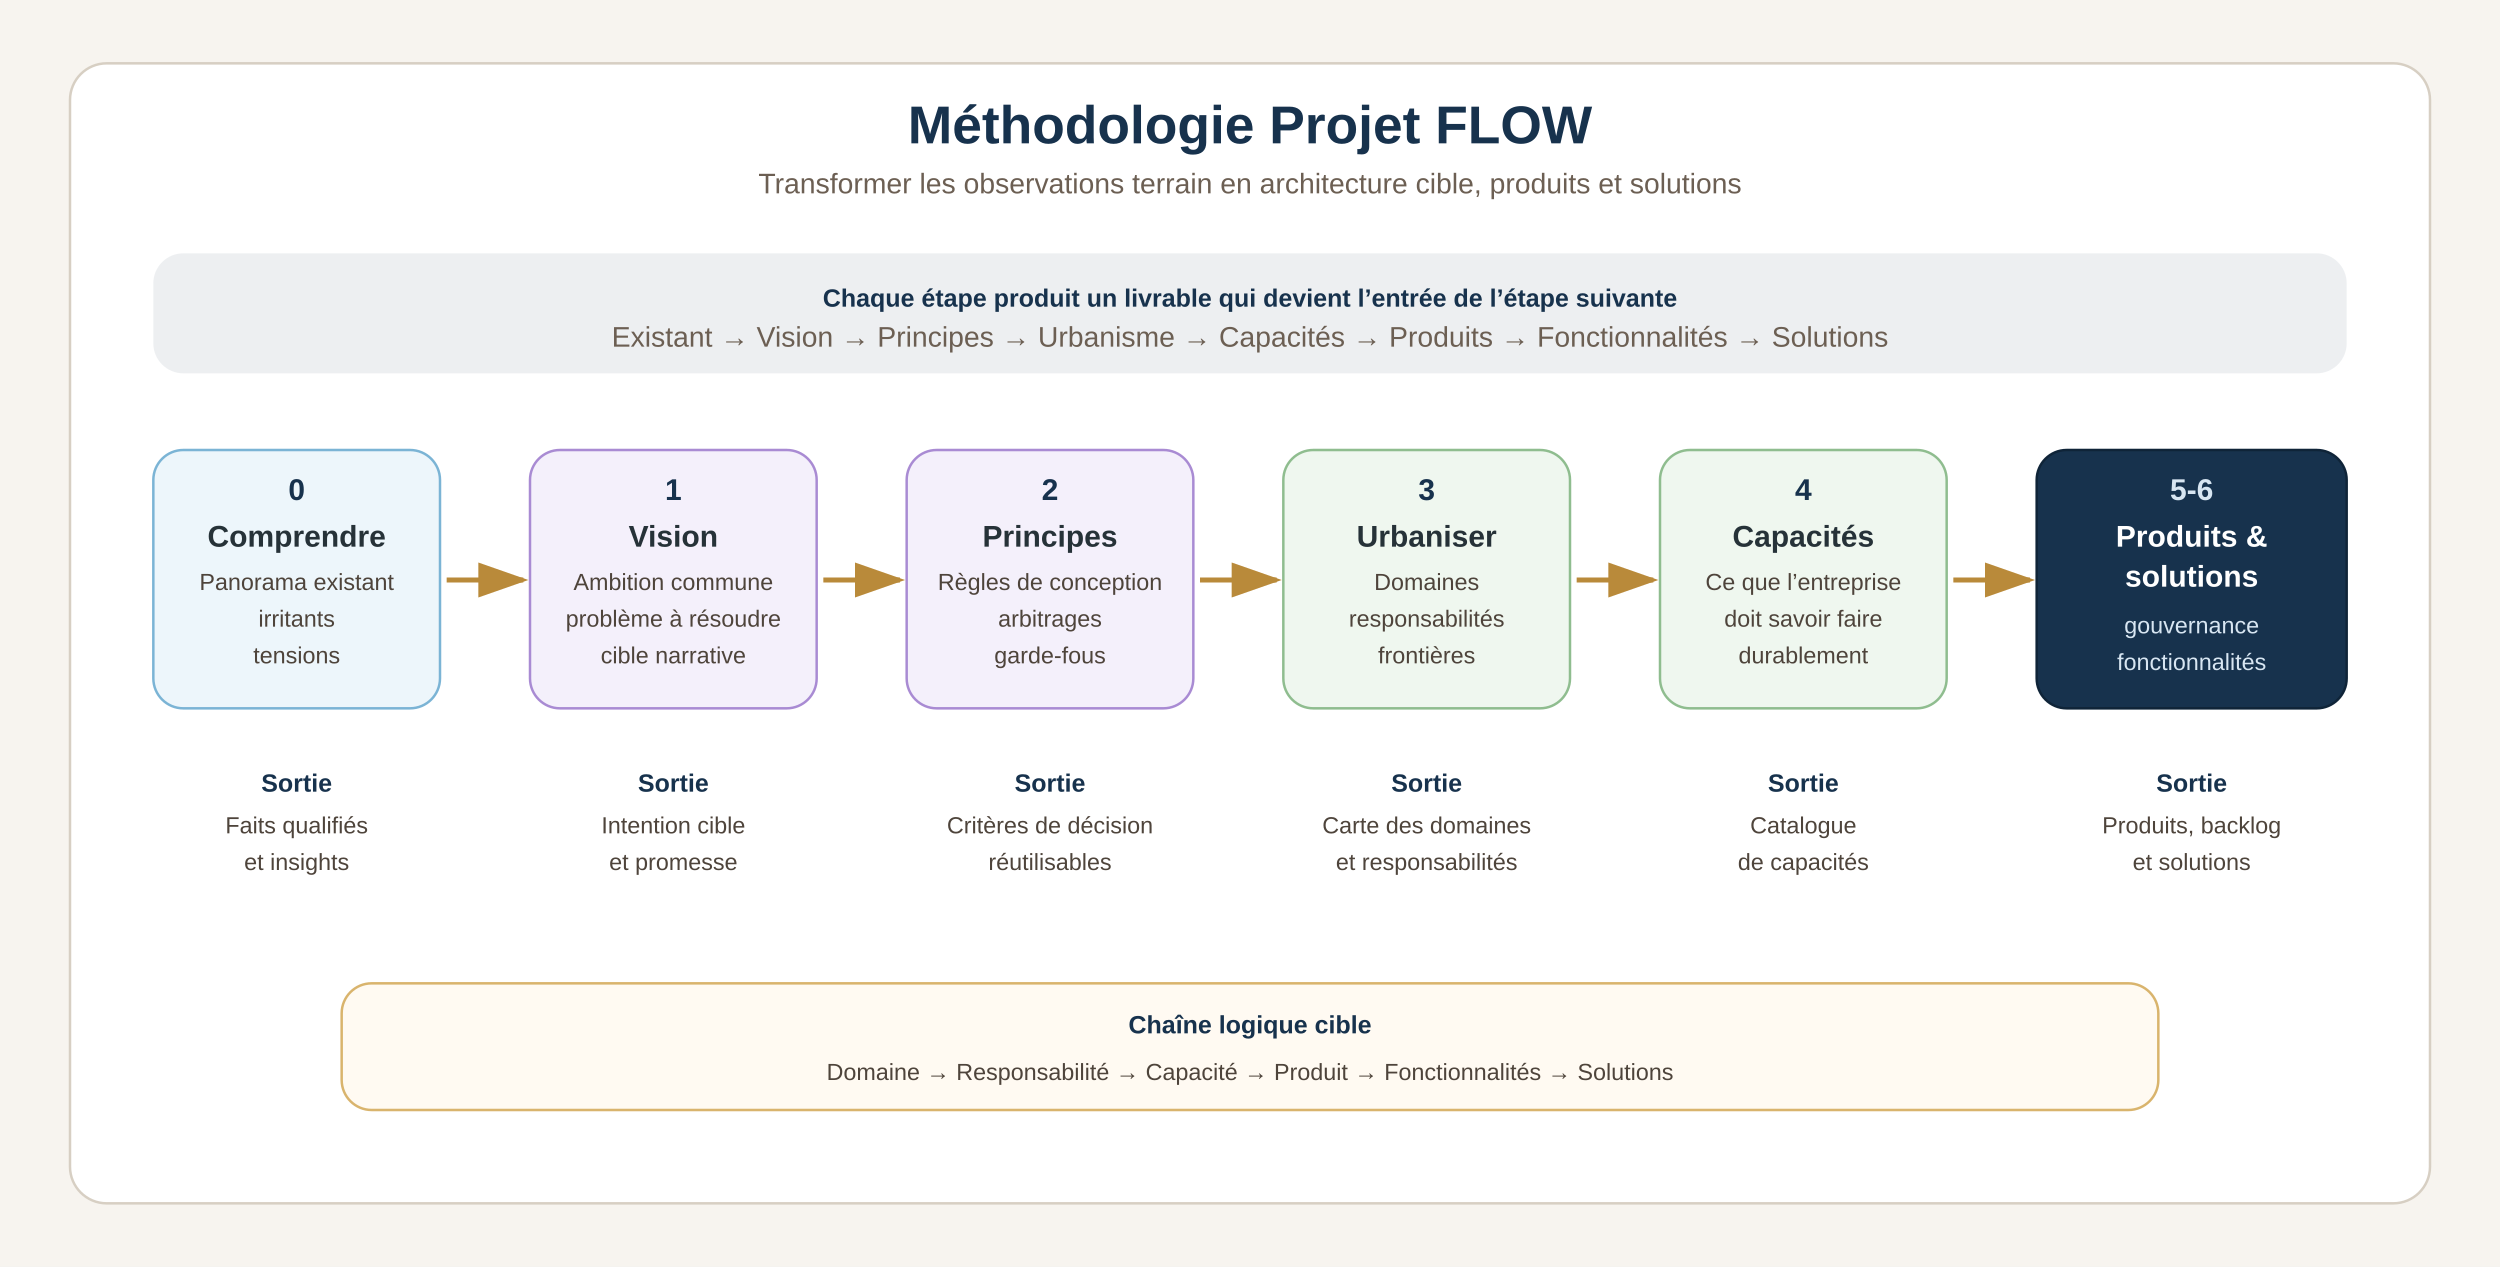
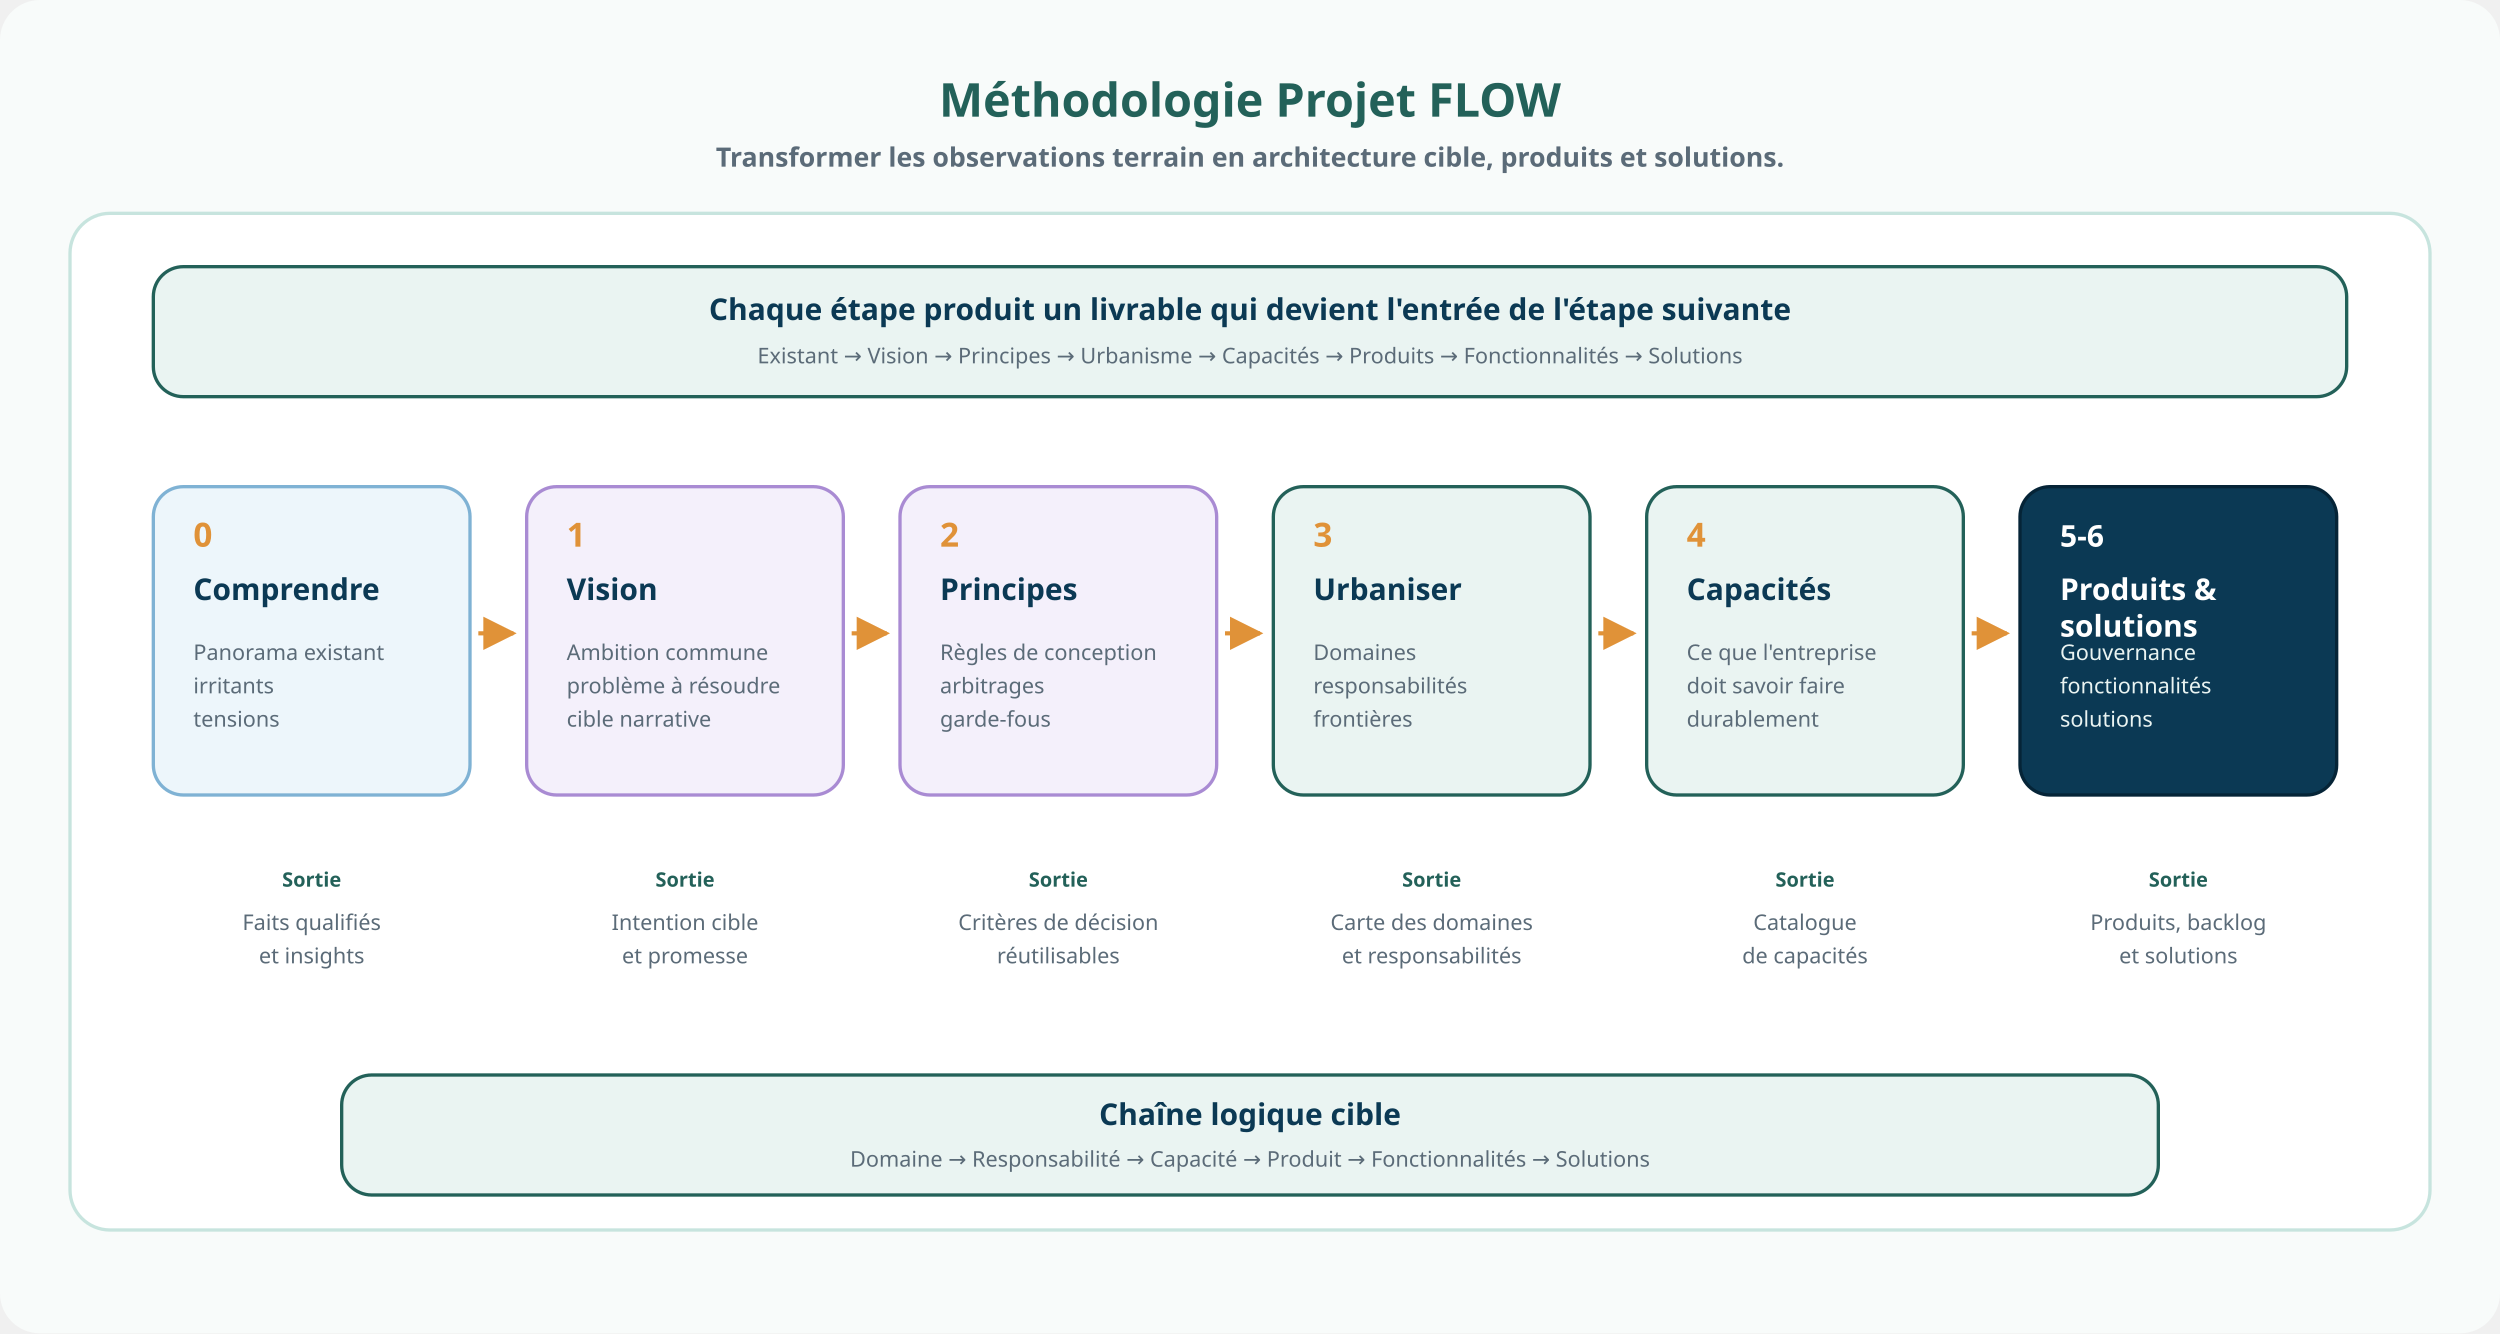
- <svg xmlns="http://www.w3.org/2000/svg" width="1500" height="760" viewBox="0 0 1500 760" role="img" aria-labelledby="title desc">
+ <svg xmlns="http://www.w3.org/2000/svg" width="1500" height="800" viewBox="0 0 1500 800" preserveAspectRatio="xMidYMid meet" role="img" aria-labelledby="title desc">
  <defs>
    <style>
-       .bg { fill: #f7f4ef; }
-       .panel { fill: #ffffff; stroke: #d7cfc3; stroke-width: 1.5; rx: 22; }
-       .title { fill: #17324d; font: 700 32px Arial, sans-serif; }
-       .subtitle { fill: #6c5f53; font: 400 17px Arial, sans-serif; }
-       .card { fill: #fffaf2; stroke: #d9b46d; stroke-width: 1.5; rx: 18; }
-       .card-blue { fill: #edf6fb; stroke: #7bb4d5; }
-       .card-purple { fill: #f4f0fb; stroke: #a98bd3; }
-       .card-green { fill: #eff7ef; stroke: #8fbd8f; }
-       .card-dark { fill: #17324d; stroke: #0f2438; }
-       .num { fill: #17324d; font: 700 18px Arial, sans-serif; }
-       .name { fill: #263238; font: 700 18px Arial, sans-serif; }
-       .text { fill: #4e443b; font: 400 14px Arial, sans-serif; }
-       .white { fill: #ffffff; }
-       .white-soft { fill: #d8e6f2; }
-       .arrow { stroke: #b98a3a; stroke-width: 3; fill: none; marker-end: url(#arrowhead); }
-       .band { fill: #17324d; opacity: 0.08; }
-       .label { fill: #17324d; font: 700 15px Arial, sans-serif; }
+       .bg{fill:#f8fbfa}.panel{fill:#fff;stroke:#c7e4de;stroke-width:2}.panelSoft{fill:#eaf4f2;stroke:#236159;stroke-width:2}.accent{fill:#fff8f0;stroke:#e09238;stroke-width:2}.amber{fill:#fff8f0;stroke:#e09238;stroke-width:2}.green{fill:#eaf4f2;stroke:#236159;stroke-width:2}.blue{fill:#edf6fb;stroke:#7fb2d4;stroke-width:2}.purple{fill:#f4f0fb;stroke:#a98bd3;stroke-width:2}.grey{fill:#f4f6f8;stroke:#cbd5e1;stroke-width:2}.red{fill:#fff0ef;stroke:#d98b7d;stroke-width:2}.core{fill:#236159;stroke:#0b3954;stroke-width:2}.dark{fill:#0b3954;stroke:#052437;stroke-width:2}.title{font:700 28px Aptos,Calibri,Segoe UI,sans-serif;fill:#236159}.subtitle{font:600 16px Aptos,Calibri,Segoe UI,sans-serif;fill:#5b6b78}.h{font:700 18px Aptos,Calibri,Segoe UI,sans-serif;fill:#0b3954}.hWhite{font:700 18px Aptos,Calibri,Segoe UI,sans-serif;fill:#fff}.txt{font:500 15px Aptos,Calibri,Segoe UI,sans-serif;fill:#1e293b}.small{font:500 13px Aptos,Calibri,Segoe UI,sans-serif;fill:#5b6b78}.smallWhite{font:500 13px Aptos,Calibri,Segoe UI,sans-serif;fill:#eaf4f2}.pill{fill:#eaf4f2;stroke:#c7e4de;stroke-width:1.5}.pillAccent{fill:#fff8f0;stroke:#e09238;stroke-width:1.5}.pillText{font:700 12px Aptos,Calibri,Segoe UI,sans-serif;fill:#0b3954}.pillAccentText{font:700 12px Aptos,Calibri,Segoe UI,sans-serif;fill:#8a4f0f}.arrow{stroke:#236159;stroke-width:2.5;fill:none;marker-end:url(#arrow)}.arrowAccent{stroke:#e09238;stroke-width:2.5;fill:none;marker-end:url(#arrowAccent)}.arrowSoft{stroke:#8aa7a1;stroke-width:2;fill:none;stroke-dasharray:6 6;marker-end:url(#arrow)}.dash{stroke-dasharray:6 6}.label{font:700 12px Aptos,Calibri,Segoe UI,sans-serif;fill:#236159}.labelAccent{font:700 12px Aptos,Calibri,Segoe UI,sans-serif;fill:#8a4f0f}.num{font:800 20px Aptos,Calibri,Segoe UI,sans-serif;fill:#e09238}
    </style>
-     <marker id="arrowhead" markerWidth="10" markerHeight="7" refX="9" refY="3.5" orient="auto">
-       <polygon points="0 0, 10 3.5, 0 7" fill="#b98a3a" />
+     <marker id="arrow" viewBox="0 0 10 10" refX="9" refY="5" markerWidth="8" markerHeight="8" orient="auto-start-reverse">
+       <path d="M0,0 L10,5 L0,10 z" fill="#236159" />
+     </marker>
+     <marker id="arrowAccent" viewBox="0 0 10 10" refX="9" refY="5" markerWidth="8" markerHeight="8" orient="auto-start-reverse">
+       <path d="M0,0 L10,5 L0,10 z" fill="#e09238" />
    </marker>
  </defs>
-   <rect class="bg" width="1500" height="760" />
-   <rect class="panel" x="42" y="38" width="1416" height="684" />
-   <text x="750" y="86" text-anchor="middle" class="title">Méthodologie Projet FLOW</text>
-   <text x="750" y="116" text-anchor="middle" class="subtitle">Transformer les observations terrain en architecture cible, produits et solutions</text>
-   <rect class="band" x="92" y="152" width="1316" height="72" rx="18" />
-   <text x="750" y="184" text-anchor="middle" class="label">Chaque étape produit un livrable qui devient l’entrée de l’étape suivante</text>
-   <text x="750" y="208" text-anchor="middle" class="subtitle">Existant → Vision → Principes → Urbanisme → Capacités → Produits → Fonctionnalités → Solutions</text>
-   <rect class="card card-blue" x="92" y="270" width="172" height="155" />
-   <text x="178" y="300" text-anchor="middle" class="num">0</text>
-   <text x="178" y="328" text-anchor="middle" class="name">Comprendre</text>
-   <text x="178" y="354" text-anchor="middle" class="text">Panorama existant</text>
-   <text x="178" y="376" text-anchor="middle" class="text">irritants</text>
-   <text x="178" y="398" text-anchor="middle" class="text">tensions</text>
-   <path class="arrow" d="M268 348 L314 348" />
-   <rect class="card card-purple" x="318" y="270" width="172" height="155" />
-   <text x="404" y="300" text-anchor="middle" class="num">1</text>
-   <text x="404" y="328" text-anchor="middle" class="name">Vision</text>
-   <text x="404" y="354" text-anchor="middle" class="text">Ambition commune</text>
-   <text x="404" y="376" text-anchor="middle" class="text">problème à résoudre</text>
-   <text x="404" y="398" text-anchor="middle" class="text">cible narrative</text>
-   <path class="arrow" d="M494 348 L540 348" />
-   <rect class="card card-purple" x="544" y="270" width="172" height="155" />
-   <text x="630" y="300" text-anchor="middle" class="num">2</text>
-   <text x="630" y="328" text-anchor="middle" class="name">Principes</text>
-   <text x="630" y="354" text-anchor="middle" class="text">Règles de conception</text>
-   <text x="630" y="376" text-anchor="middle" class="text">arbitrages</text>
-   <text x="630" y="398" text-anchor="middle" class="text">garde-fous</text>
-   <path class="arrow" d="M720 348 L766 348" />
-   <rect class="card card-green" x="770" y="270" width="172" height="155" />
-   <text x="856" y="300" text-anchor="middle" class="num">3</text>
-   <text x="856" y="328" text-anchor="middle" class="name">Urbaniser</text>
-   <text x="856" y="354" text-anchor="middle" class="text">Domaines</text>
-   <text x="856" y="376" text-anchor="middle" class="text">responsabilités</text>
-   <text x="856" y="398" text-anchor="middle" class="text">frontières</text>
-   <path class="arrow" d="M946 348 L992 348" />
-   <rect class="card card-green" x="996" y="270" width="172" height="155" />
-   <text x="1082" y="300" text-anchor="middle" class="num">4</text>
-   <text x="1082" y="328" text-anchor="middle" class="name">Capacités</text>
-   <text x="1082" y="354" text-anchor="middle" class="text">Ce que l’entreprise</text>
-   <text x="1082" y="376" text-anchor="middle" class="text">doit savoir faire</text>
-   <text x="1082" y="398" text-anchor="middle" class="text">durablement</text>
-   <path class="arrow" d="M1172 348 L1218 348" />
-   <rect class="card card-dark" x="1222" y="270" width="186" height="155" />
-   <text x="1315" y="300" text-anchor="middle" class="num white-soft">5-6</text>
-   <text x="1315" y="328" text-anchor="middle" class="name white">Produits &amp;</text>
-   <text x="1315" y="352" text-anchor="middle" class="name white">solutions</text>
-   <text x="1315" y="380" text-anchor="middle" class="text white-soft">gouvernance</text>
-   <text x="1315" y="402" text-anchor="middle" class="text white-soft">fonctionnalités</text>
-   <text x="178" y="475" text-anchor="middle" class="label">Sortie</text>
-   <text x="178" y="500" text-anchor="middle" class="text">Faits qualifiés</text>
-   <text x="178" y="522" text-anchor="middle" class="text">et insights</text>
-   <text x="404" y="475" text-anchor="middle" class="label">Sortie</text>
-   <text x="404" y="500" text-anchor="middle" class="text">Intention cible</text>
-   <text x="404" y="522" text-anchor="middle" class="text">et promesse</text>
-   <text x="630" y="475" text-anchor="middle" class="label">Sortie</text>
-   <text x="630" y="500" text-anchor="middle" class="text">Critères de décision</text>
-   <text x="630" y="522" text-anchor="middle" class="text">réutilisables</text>
-   <text x="856" y="475" text-anchor="middle" class="label">Sortie</text>
-   <text x="856" y="500" text-anchor="middle" class="text">Carte des domaines</text>
-   <text x="856" y="522" text-anchor="middle" class="text">et responsabilités</text>
-   <text x="1082" y="475" text-anchor="middle" class="label">Sortie</text>
-   <text x="1082" y="500" text-anchor="middle" class="text">Catalogue</text>
-   <text x="1082" y="522" text-anchor="middle" class="text">de capacités</text>
-   <text x="1315" y="475" text-anchor="middle" class="label">Sortie</text>
-   <text x="1315" y="500" text-anchor="middle" class="text">Produits, backlog</text>
-   <text x="1315" y="522" text-anchor="middle" class="text">et solutions</text>
-   <rect class="card" x="205" y="590" width="1090" height="76" />
-   <text x="750" y="620" text-anchor="middle" class="label">Chaîne logique cible</text>
-   <text x="750" y="648" text-anchor="middle" class="text">Domaine → Responsabilité → Capacité → Produit → Fonctionnalités → Solutions</text>
+   <rect class="bg" x="0" y="0" width="1500" height="800" rx="24" />
+   <text class="title" x="750" y="70" text-anchor="middle">Méthodologie Projet FLOW</text>
+   <text class="subtitle" x="750" y="100" text-anchor="middle">Transformer les observations terrain en architecture cible, produits et solutions.</text>
+   <rect class="panel" x="42" y="128" width="1416" height="610" rx="24" />
+   <rect class="panelSoft" x="92" y="160" width="1316" height="78" rx="18" />
+   <text class="h" x="750" y="192" text-anchor="middle">Chaque étape produit un livrable qui devient l'entrée de l'étape suivante</text>
+   <text class="small" x="750" y="218" text-anchor="middle">Existant → Vision → Principes → Urbanisme → Capacités → Produits → Fonctionnalités → Solutions</text>
+   <rect class="blue" x="92" y="292" width="190" height="185" rx="18" />
+   <text class="num" x="116" y="328">0</text>
+   <text class="h" x="116" y="360">Comprendre</text>
+   <text class="small" x="116" y="396">Panorama existant</text>
+   <text class="small" x="116" y="416">irritants</text>
+   <text class="small" x="116" y="436">tensions</text>
+   <path class="arrowAccent" d="M287 380 L308 380" />
+   <text class="label" x="187" y="532" text-anchor="middle">Sortie</text>
+   <text class="small" x="187" y="558" text-anchor="middle">Faits qualifiés</text>
+   <text class="small" x="187" y="578" text-anchor="middle">et insights</text>
+   <rect class="purple" x="316" y="292" width="190" height="185" rx="18" />
+   <text class="num" x="340" y="328">1</text>
+   <text class="h" x="340" y="360">Vision</text>
+   <text class="small" x="340" y="396">Ambition commune</text>
+   <text class="small" x="340" y="416">problème à résoudre</text>
+   <text class="small" x="340" y="436">cible narrative</text>
+   <path class="arrowAccent" d="M511 380 L532 380" />
+   <text class="label" x="411" y="532" text-anchor="middle">Sortie</text>
+   <text class="small" x="411" y="558" text-anchor="middle">Intention cible</text>
+   <text class="small" x="411" y="578" text-anchor="middle">et promesse</text>
+   <rect class="purple" x="540" y="292" width="190" height="185" rx="18" />
+   <text class="num" x="564" y="328">2</text>
+   <text class="h" x="564" y="360">Principes</text>
+   <text class="small" x="564" y="396">Règles de conception</text>
+   <text class="small" x="564" y="416">arbitrages</text>
+   <text class="small" x="564" y="436">garde-fous</text>
+   <path class="arrowAccent" d="M735 380 L756 380" />
+   <text class="label" x="635" y="532" text-anchor="middle">Sortie</text>
+   <text class="small" x="635" y="558" text-anchor="middle">Critères de décision</text>
+   <text class="small" x="635" y="578" text-anchor="middle">réutilisables</text>
+   <rect class="green" x="764" y="292" width="190" height="185" rx="18" />
+   <text class="num" x="788" y="328">3</text>
+   <text class="h" x="788" y="360">Urbaniser</text>
+   <text class="small" x="788" y="396">Domaines</text>
+   <text class="small" x="788" y="416">responsabilités</text>
+   <text class="small" x="788" y="436">frontières</text>
+   <path class="arrowAccent" d="M959 380 L980 380" />
+   <text class="label" x="859" y="532" text-anchor="middle">Sortie</text>
+   <text class="small" x="859" y="558" text-anchor="middle">Carte des domaines</text>
+   <text class="small" x="859" y="578" text-anchor="middle">et responsabilités</text>
+   <rect class="green" x="988" y="292" width="190" height="185" rx="18" />
+   <text class="num" x="1012" y="328">4</text>
+   <text class="h" x="1012" y="360">Capacités</text>
+   <text class="small" x="1012" y="396">Ce que l'entreprise</text>
+   <text class="small" x="1012" y="416">doit savoir faire</text>
+   <text class="small" x="1012" y="436">durablement</text>
+   <path class="arrowAccent" d="M1183 380 L1204 380" />
+   <text class="label" x="1083" y="532" text-anchor="middle">Sortie</text>
+   <text class="small" x="1083" y="558" text-anchor="middle">Catalogue</text>
+   <text class="small" x="1083" y="578" text-anchor="middle">de capacités</text>
+   <rect class="dark" x="1212" y="292" width="190" height="185" rx="18" />
+   <text class="hWhite" x="1236" y="328">5-6</text>
+   <text class="hWhite" x="1236" y="360">Produits &amp;</text>
+   <text class="hWhite" x="1236" y="382">solutions</text>
+   <text class="smallWhite" x="1236" y="396">Gouvernance</text>
+   <text class="smallWhite" x="1236" y="416">fonctionnalités</text>
+   <text class="smallWhite" x="1236" y="436">solutions</text>
+   <text class="label" x="1307" y="532" text-anchor="middle">Sortie</text>
+   <text class="small" x="1307" y="558" text-anchor="middle">Produits, backlog</text>
+   <text class="small" x="1307" y="578" text-anchor="middle">et solutions</text>
+   <rect class="panelSoft" x="205" y="645" width="1090" height="72" rx="18" />
+   <text class="h" x="750" y="675" text-anchor="middle">Chaîne logique cible</text>
+   <text class="small" x="750" y="700" text-anchor="middle">Domaine → Responsabilité → Capacité → Produit → Fonctionnalités → Solutions</text>
</svg>
